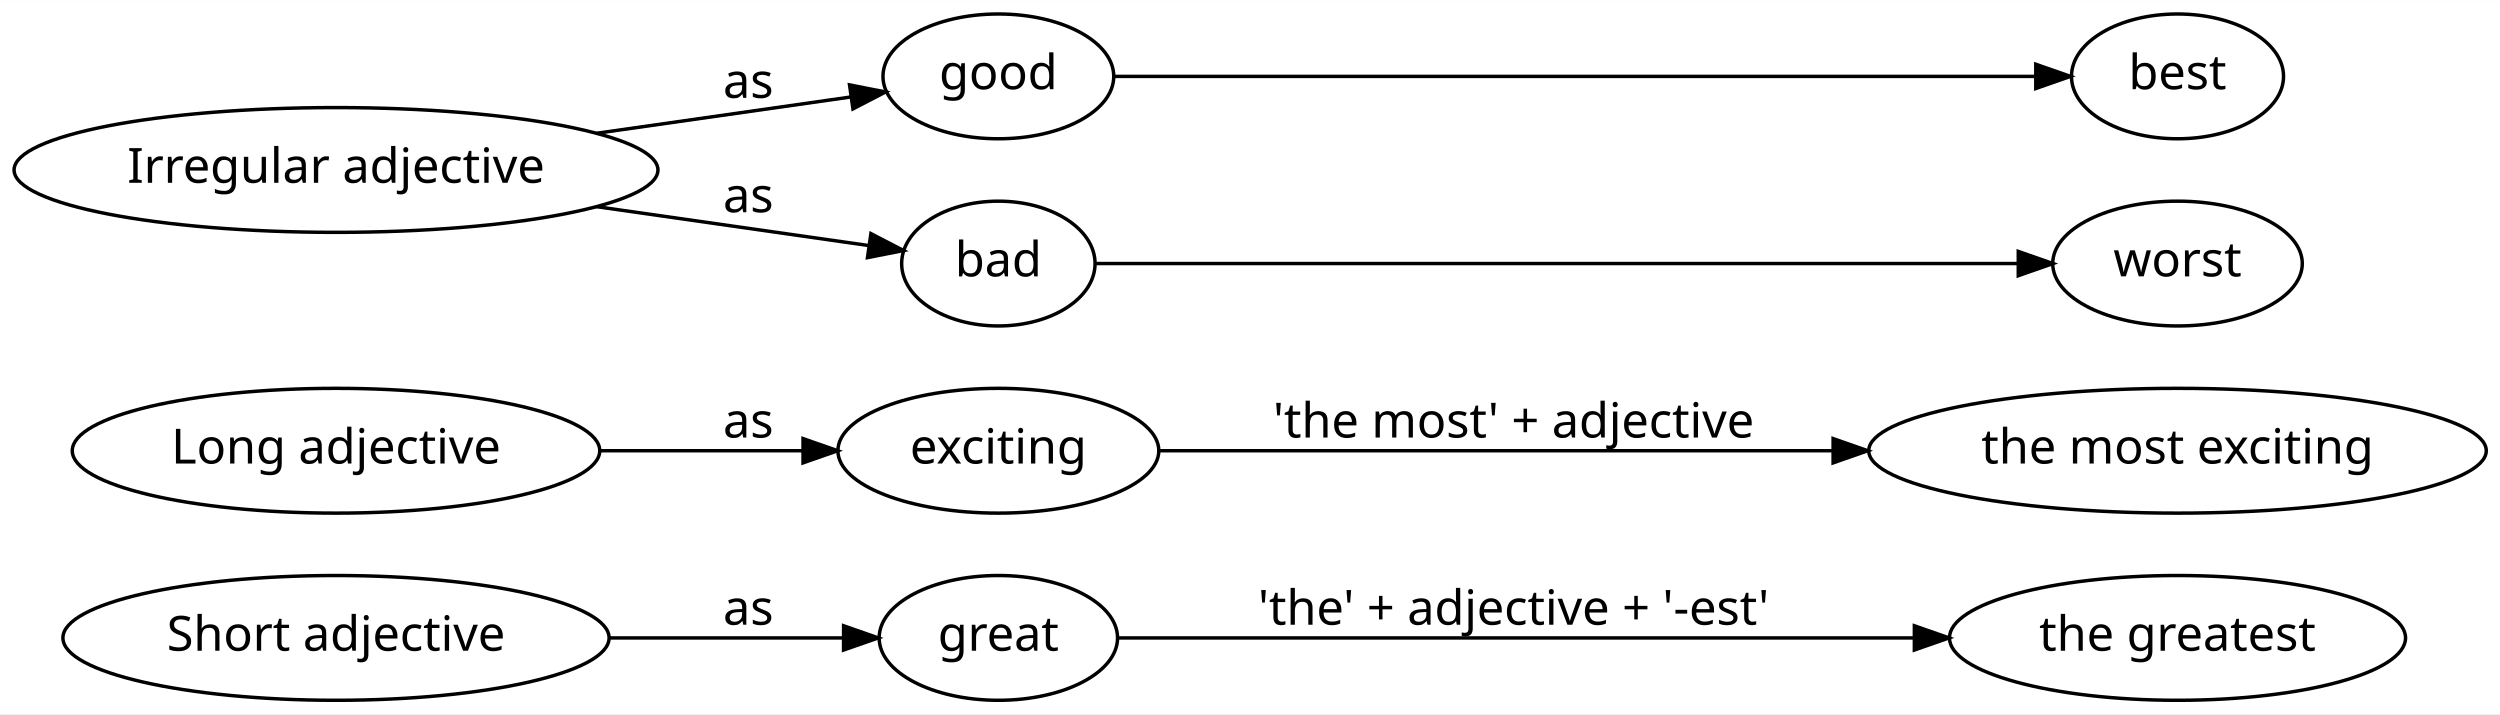
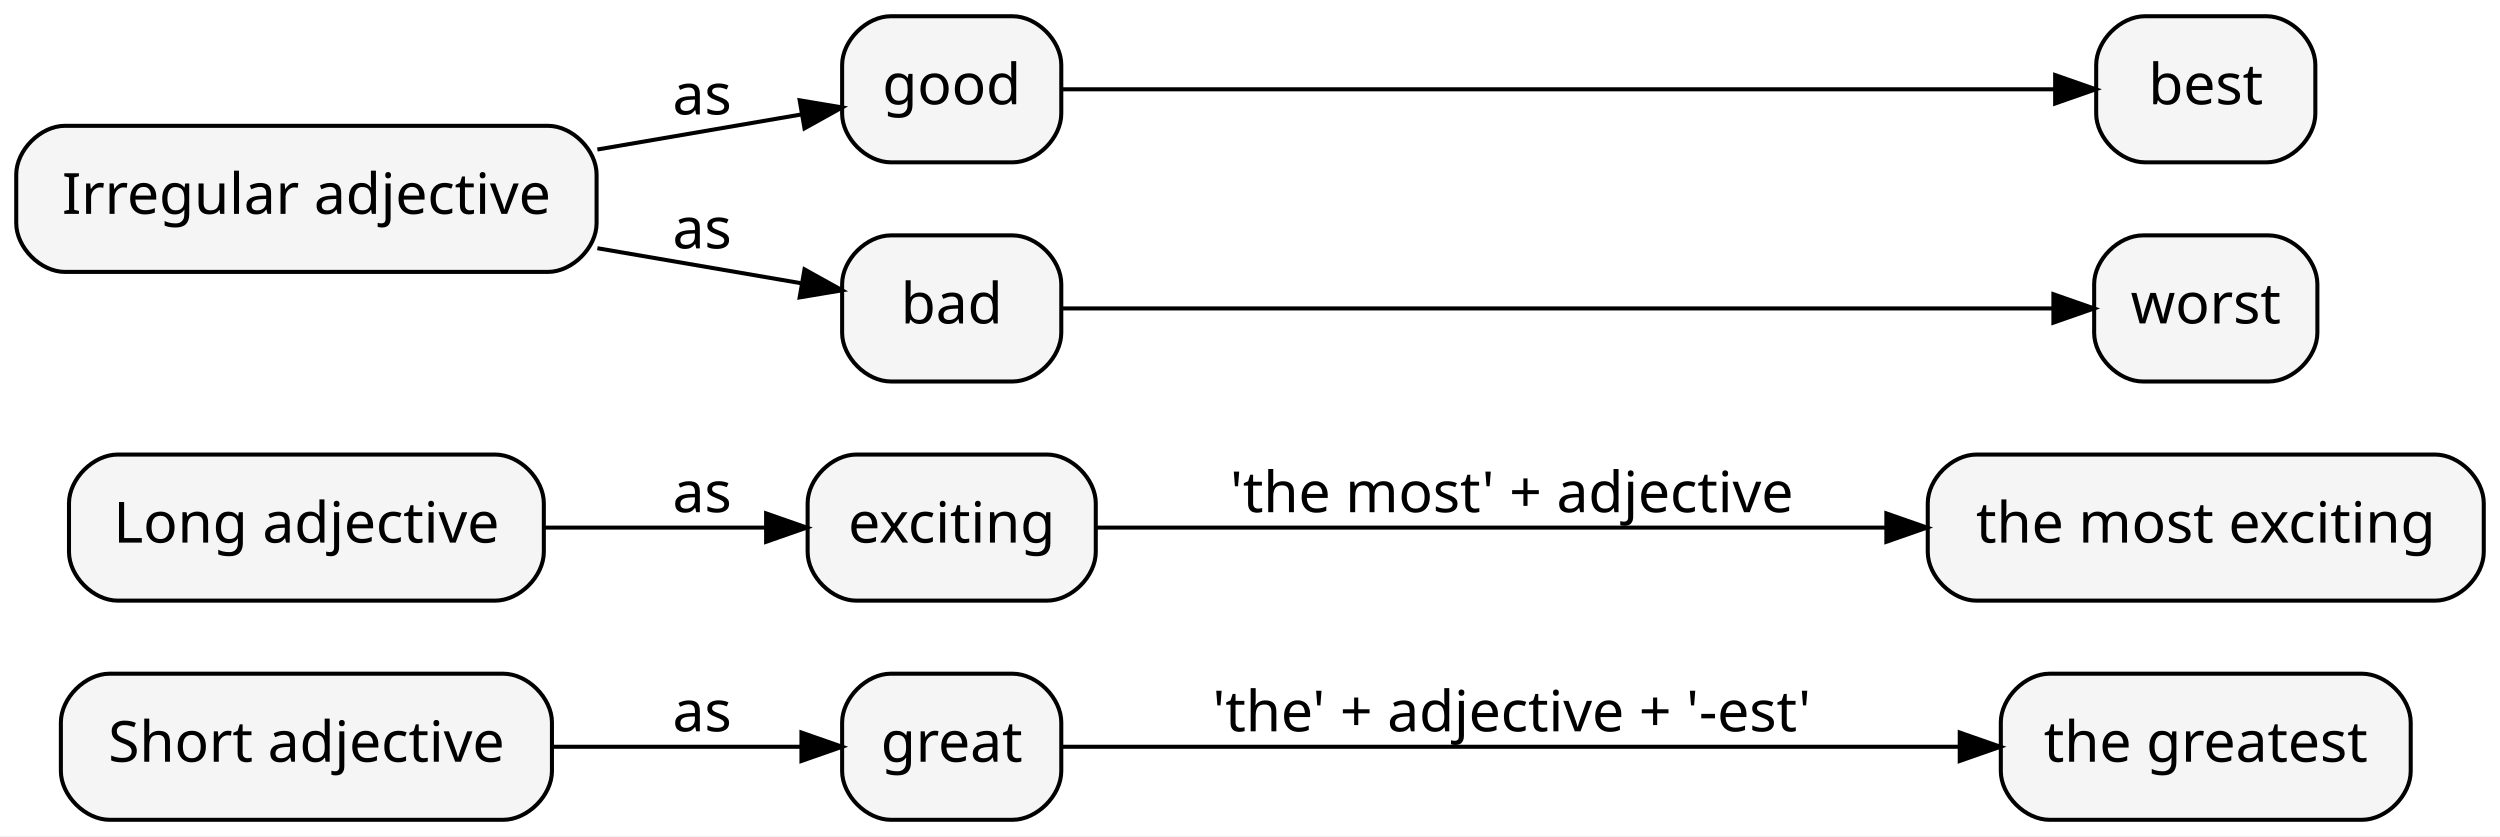
- <svg xmlns="http://www.w3.org/2000/svg" width="721pt" height="206pt" viewBox="0.00 0.00 721.26 206.00">
+ <svg xmlns="http://www.w3.org/2000/svg" width="616pt" height="206pt" viewBox="0.00 0.00 616.00 206.00">
  <g id="graph0" class="graph" transform="scale(1 1) rotate(0) translate(4 202)">
-     <polygon fill="white" stroke="transparent" points="-4,4 -4,-202 717.26,-202 717.26,4 -4,4" />
+     <polygon fill="white" stroke="transparent" points="-4,4 -4,-202 612,-202 612,4 -4,4" />
    <g id="node1" class="node">
-       <ellipse fill="none" stroke="black" cx="92.94" cy="-18" rx="78.79" ry="18" />
-       <text text-anchor="middle" x="92.94" y="-14.3" font-family="Times-Roman" font-size="14.00">Short adjective</text>
+       <path fill="#f5f5f5" stroke="black" d="M120,-36C120,-36 23,-36 23,-36 17,-36 11,-30 11,-24 11,-24 11,-12 11,-12 11,-6 17,0 23,0 23,0 120,0 120,0 126,0 132,-6 132,-12 132,-12 132,-24 132,-24 132,-30 126,-36 120,-36" />
+       <text text-anchor="middle" x="71.5" y="-14.3" font-family="Times-Roman" font-size="14.00">Short adjective</text>
    </g>
    <g id="node2" class="node">
-       <ellipse fill="none" stroke="black" cx="284.03" cy="-18" rx="34.39" ry="18" />
-       <text text-anchor="middle" x="284.03" y="-14.3" font-family="Times-Roman" font-size="14.00">great</text>
+       <path fill="#f5f5f5" stroke="black" d="M245.5,-36C245.5,-36 215.5,-36 215.5,-36 209.5,-36 203.5,-30 203.5,-24 203.5,-24 203.5,-12 203.5,-12 203.5,-6 209.5,0 215.5,0 215.5,0 245.5,0 245.5,0 251.5,0 257.5,-6 257.5,-12 257.5,-12 257.5,-24 257.5,-24 257.5,-30 251.5,-36 245.5,-36" />
+       <text text-anchor="middle" x="230.5" y="-14.3" font-family="Times-Roman" font-size="14.00">great</text>
    </g>
    <g id="edge1" class="edge">
-       <path fill="none" stroke="black" d="M171.67,-18C194.74,-18 219.2,-18 239.29,-18" />
-       <polygon fill="black" stroke="black" points="239.38,-21.5 249.38,-18 239.37,-14.5 239.38,-21.5" />
-       <text text-anchor="middle" x="211.88" y="-21.8" font-family="Times-Roman" font-size="14.00">as</text>
+       <path fill="none" stroke="black" d="M132.3,-18C152.88,-18 175.27,-18 193.37,-18" />
+       <polygon fill="black" stroke="black" points="193.48,-21.5 203.48,-18 193.48,-14.5 193.48,-21.5" />
+       <text text-anchor="middle" x="169" y="-21.8" font-family="Times-Roman" font-size="14.00">as</text>
    </g>
    <g id="node3" class="node">
-       <ellipse fill="none" stroke="black" cx="624.22" cy="-18" rx="65.79" ry="18" />
-       <text text-anchor="middle" x="624.22" y="-14.3" font-family="Times-Roman" font-size="14.00">the greatest</text>
+       <path fill="#f5f5f5" stroke="black" d="M578,-36C578,-36 501,-36 501,-36 495,-36 489,-30 489,-24 489,-24 489,-12 489,-12 489,-6 495,0 501,0 501,0 578,0 578,0 584,0 590,-6 590,-12 590,-12 590,-24 590,-24 590,-30 584,-36 578,-36" />
+       <text text-anchor="middle" x="539.5" y="-14.3" font-family="Times-Roman" font-size="14.00">the greatest</text>
    </g>
    <g id="edge2" class="edge">
-       <path fill="none" stroke="black" d="M318.69,-18C371.8,-18 476.34,-18 547.98,-18" />
-       <polygon fill="black" stroke="black" points="548.3,-21.5 558.3,-18 548.3,-14.5 548.3,-21.5" />
-       <text text-anchor="middle" x="432.68" y="-21.8" font-family="Times-Roman" font-size="14.00">'the' + adjective + '-est'</text>
+       <path fill="none" stroke="black" d="M257.67,-18C306.26,-18 411.53,-18 478.48,-18" />
+       <polygon fill="black" stroke="black" points="478.88,-21.5 488.88,-18 478.88,-14.5 478.88,-21.5" />
+       <text text-anchor="middle" x="368.5" y="-21.8" font-family="Times-Roman" font-size="14.00">'the' + adjective + '-est'</text>
    </g>
    <g id="node4" class="node">
-       <ellipse fill="none" stroke="black" cx="92.94" cy="-72" rx="76.09" ry="18" />
-       <text text-anchor="middle" x="92.94" y="-68.3" font-family="Times-Roman" font-size="14.00">Long adjective</text>
+       <path fill="#f5f5f5" stroke="black" d="M118,-90C118,-90 25,-90 25,-90 19,-90 13,-84 13,-78 13,-78 13,-66 13,-66 13,-60 19,-54 25,-54 25,-54 118,-54 118,-54 124,-54 130,-60 130,-66 130,-66 130,-78 130,-78 130,-84 124,-90 118,-90" />
+       <text text-anchor="middle" x="71.5" y="-68.3" font-family="Times-Roman" font-size="14.00">Long adjective</text>
    </g>
    <g id="node5" class="node">
-       <ellipse fill="none" stroke="black" cx="284.03" cy="-72" rx="46.29" ry="18" />
-       <text text-anchor="middle" x="284.03" y="-68.3" font-family="Times-Roman" font-size="14.00">exciting</text>
+       <path fill="#f5f5f5" stroke="black" d="M254,-90C254,-90 207,-90 207,-90 201,-90 195,-84 195,-78 195,-78 195,-66 195,-66 195,-60 201,-54 207,-54 207,-54 254,-54 254,-54 260,-54 266,-60 266,-66 266,-66 266,-78 266,-78 266,-84 260,-90 254,-90" />
+       <text text-anchor="middle" x="230.5" y="-68.3" font-family="Times-Roman" font-size="14.00">exciting</text>
    </g>
    <g id="edge3" class="edge">
-       <path fill="none" stroke="black" d="M169.22,-72C188.68,-72 209.28,-72 227.52,-72" />
-       <polygon fill="black" stroke="black" points="227.68,-75.5 237.68,-72 227.68,-68.5 227.68,-75.5" />
-       <text text-anchor="middle" x="211.88" y="-75.8" font-family="Times-Roman" font-size="14.00">as</text>
+       <path fill="none" stroke="black" d="M130.07,-72C148.04,-72 167.6,-72 184.57,-72" />
+       <polygon fill="black" stroke="black" points="184.77,-75.5 194.77,-72 184.77,-68.5 184.77,-75.5" />
+       <text text-anchor="middle" x="169" y="-75.8" font-family="Times-Roman" font-size="14.00">as</text>
    </g>
    <g id="node6" class="node">
-       <ellipse fill="none" stroke="black" cx="624.22" cy="-72" rx="89.08" ry="18" />
-       <text text-anchor="middle" x="624.22" y="-68.3" font-family="Times-Roman" font-size="14.00">the most exciting</text>
+       <path fill="#f5f5f5" stroke="black" d="M596,-90C596,-90 483,-90 483,-90 477,-90 471,-84 471,-78 471,-78 471,-66 471,-66 471,-60 477,-54 483,-54 483,-54 596,-54 596,-54 602,-54 608,-60 608,-66 608,-66 608,-78 608,-78 608,-84 602,-90 596,-90" />
+       <text text-anchor="middle" x="539.5" y="-68.3" font-family="Times-Roman" font-size="14.00">the most exciting</text>
    </g>
    <g id="edge4" class="edge">
-       <path fill="none" stroke="black" d="M330.29,-72C379.75,-72 460.5,-72 524.7,-72" />
-       <polygon fill="black" stroke="black" points="524.86,-75.5 534.86,-72 524.86,-68.5 524.86,-75.5" />
-       <text text-anchor="middle" x="432.68" y="-75.8" font-family="Times-Roman" font-size="14.00">'the most' + adjective </text>
+       <path fill="none" stroke="black" d="M266.12,-72C312.99,-72 397.95,-72 460.56,-72" />
+       <polygon fill="black" stroke="black" points="460.8,-75.5 470.8,-72 460.8,-68.5 460.8,-75.5" />
+       <text text-anchor="middle" x="368.5" y="-75.8" font-family="Times-Roman" font-size="14.00">'the most' + adjective </text>
    </g>
    <g id="node7" class="node">
-       <ellipse fill="none" stroke="black" cx="92.94" cy="-153" rx="92.88" ry="18" />
-       <text text-anchor="middle" x="92.94" y="-149.3" font-family="Times-Roman" font-size="14.00">Irregular adjective</text>
+       <path fill="#f5f5f5" stroke="black" d="M131,-171C131,-171 12,-171 12,-171 6,-171 0,-165 0,-159 0,-159 0,-147 0,-147 0,-141 6,-135 12,-135 12,-135 131,-135 131,-135 137,-135 143,-141 143,-147 143,-147 143,-159 143,-159 143,-165 137,-171 131,-171" />
+       <text text-anchor="middle" x="71.5" y="-149.3" font-family="Times-Roman" font-size="14.00">Irregular adjective</text>
    </g>
    <g id="node8" class="node">
-       <ellipse fill="none" stroke="black" cx="284.03" cy="-180" rx="33.29" ry="18" />
-       <text text-anchor="middle" x="284.03" y="-176.3" font-family="Times-Roman" font-size="14.00">good</text>
+       <path fill="#f5f5f5" stroke="black" d="M245.5,-198C245.5,-198 215.5,-198 215.5,-198 209.5,-198 203.5,-192 203.5,-186 203.5,-186 203.5,-174 203.5,-174 203.5,-168 209.5,-162 215.5,-162 215.5,-162 245.5,-162 245.5,-162 251.5,-162 257.5,-168 257.5,-174 257.5,-174 257.5,-186 257.5,-186 257.5,-192 251.5,-198 245.5,-198" />
+       <text text-anchor="middle" x="230.5" y="-176.3" font-family="Times-Roman" font-size="14.00">good</text>
    </g>
    <g id="edge5" class="edge">
-       <path fill="none" stroke="black" d="M168.13,-163.59C193.03,-167.15 219.9,-170.99 241.39,-174.05" />
-       <polygon fill="black" stroke="black" points="241.09,-177.55 251.48,-175.5 242.08,-170.62 241.09,-177.55" />
-       <text text-anchor="middle" x="211.88" y="-173.8" font-family="Times-Roman" font-size="14.00">as</text>
+       <path fill="none" stroke="black" d="M143.19,-165.16C160.65,-168.16 178.63,-171.25 193.63,-173.83" />
+       <polygon fill="black" stroke="black" points="193.04,-177.28 203.49,-175.53 194.23,-170.38 193.04,-177.28" />
+       <text text-anchor="middle" x="169" y="-173.8" font-family="Times-Roman" font-size="14.00">as</text>
    </g>
    <g id="node9" class="node">
-       <ellipse fill="none" stroke="black" cx="284.03" cy="-126" rx="27.9" ry="18" />
-       <text text-anchor="middle" x="284.03" y="-122.3" font-family="Times-Roman" font-size="14.00">bad</text>
+       <path fill="#f5f5f5" stroke="black" d="M245.5,-144C245.5,-144 215.5,-144 215.5,-144 209.5,-144 203.5,-138 203.5,-132 203.5,-132 203.5,-120 203.5,-120 203.5,-114 209.5,-108 215.5,-108 215.5,-108 245.5,-108 245.5,-108 251.5,-108 257.5,-114 257.5,-120 257.5,-120 257.5,-132 257.5,-132 257.5,-138 251.5,-144 245.5,-144" />
+       <text text-anchor="middle" x="230.5" y="-122.3" font-family="Times-Roman" font-size="14.00">bad</text>
    </g>
    <g id="edge6" class="edge">
-       <path fill="none" stroke="black" d="M168.13,-142.41C195.11,-138.55 224.4,-134.37 246.66,-131.19" />
-       <polygon fill="black" stroke="black" points="247.26,-134.64 256.67,-129.76 246.27,-127.71 247.26,-134.64" />
-       <text text-anchor="middle" x="211.88" y="-140.8" font-family="Times-Roman" font-size="14.00">as</text>
+       <path fill="none" stroke="black" d="M143.19,-140.84C160.65,-137.84 178.63,-134.75 193.63,-132.17" />
+       <polygon fill="black" stroke="black" points="194.23,-135.62 203.49,-130.47 193.04,-128.72 194.23,-135.62" />
+       <text text-anchor="middle" x="169" y="-140.8" font-family="Times-Roman" font-size="14.00">as</text>
    </g>
    <g id="node10" class="node">
-       <ellipse fill="none" stroke="black" cx="624.22" cy="-180" rx="30.59" ry="18" />
-       <text text-anchor="middle" x="624.22" y="-176.3" font-family="Times-Roman" font-size="14.00">best</text>
+       <path fill="#f5f5f5" stroke="black" d="M554.5,-198C554.5,-198 524.5,-198 524.5,-198 518.5,-198 512.5,-192 512.5,-186 512.5,-186 512.5,-174 512.5,-174 512.5,-168 518.5,-162 524.5,-162 524.5,-162 554.5,-162 554.5,-162 560.5,-162 566.5,-168 566.5,-174 566.5,-174 566.5,-186 566.5,-186 566.5,-192 560.5,-198 554.5,-198" />
+       <text text-anchor="middle" x="539.5" y="-176.3" font-family="Times-Roman" font-size="14.00">best</text>
    </g>
    <g id="edge7" class="edge">
-       <path fill="none" stroke="black" d="M317.46,-180C379.6,-180 515.3,-180 583.06,-180" />
-       <polygon fill="black" stroke="black" points="583.33,-183.5 593.33,-180 583.33,-176.5 583.33,-183.5" />
+       <path fill="none" stroke="black" d="M257.67,-180C312.5,-180 439.52,-180 502.19,-180" />
+       <polygon fill="black" stroke="black" points="502.39,-183.5 512.39,-180 502.39,-176.5 502.39,-183.5" />
    </g>
    <g id="node11" class="node">
-       <ellipse fill="none" stroke="black" cx="624.22" cy="-126" rx="36" ry="18" />
-       <text text-anchor="middle" x="624.22" y="-122.3" font-family="Times-Roman" font-size="14.00">worst</text>
+       <path fill="#f5f5f5" stroke="black" d="M555,-144C555,-144 524,-144 524,-144 518,-144 512,-138 512,-132 512,-132 512,-120 512,-120 512,-114 518,-108 524,-108 524,-108 555,-108 555,-108 561,-108 567,-114 567,-120 567,-120 567,-132 567,-132 567,-138 561,-144 555,-144" />
+       <text text-anchor="middle" x="539.5" y="-122.3" font-family="Times-Roman" font-size="14.00">worst</text>
    </g>
    <g id="edge8" class="edge">
-       <path fill="none" stroke="black" d="M312.13,-126C370.17,-126 506.97,-126 578.25,-126" />
-       <polygon fill="black" stroke="black" points="578.28,-129.5 588.28,-126 578.28,-122.5 578.28,-129.5" />
+       <path fill="none" stroke="black" d="M257.67,-126C312.37,-126 438.88,-126 501.72,-126" />
+       <polygon fill="black" stroke="black" points="501.96,-129.5 511.96,-126 501.96,-122.5 501.96,-129.5" />
    </g>
  </g>
</svg>
